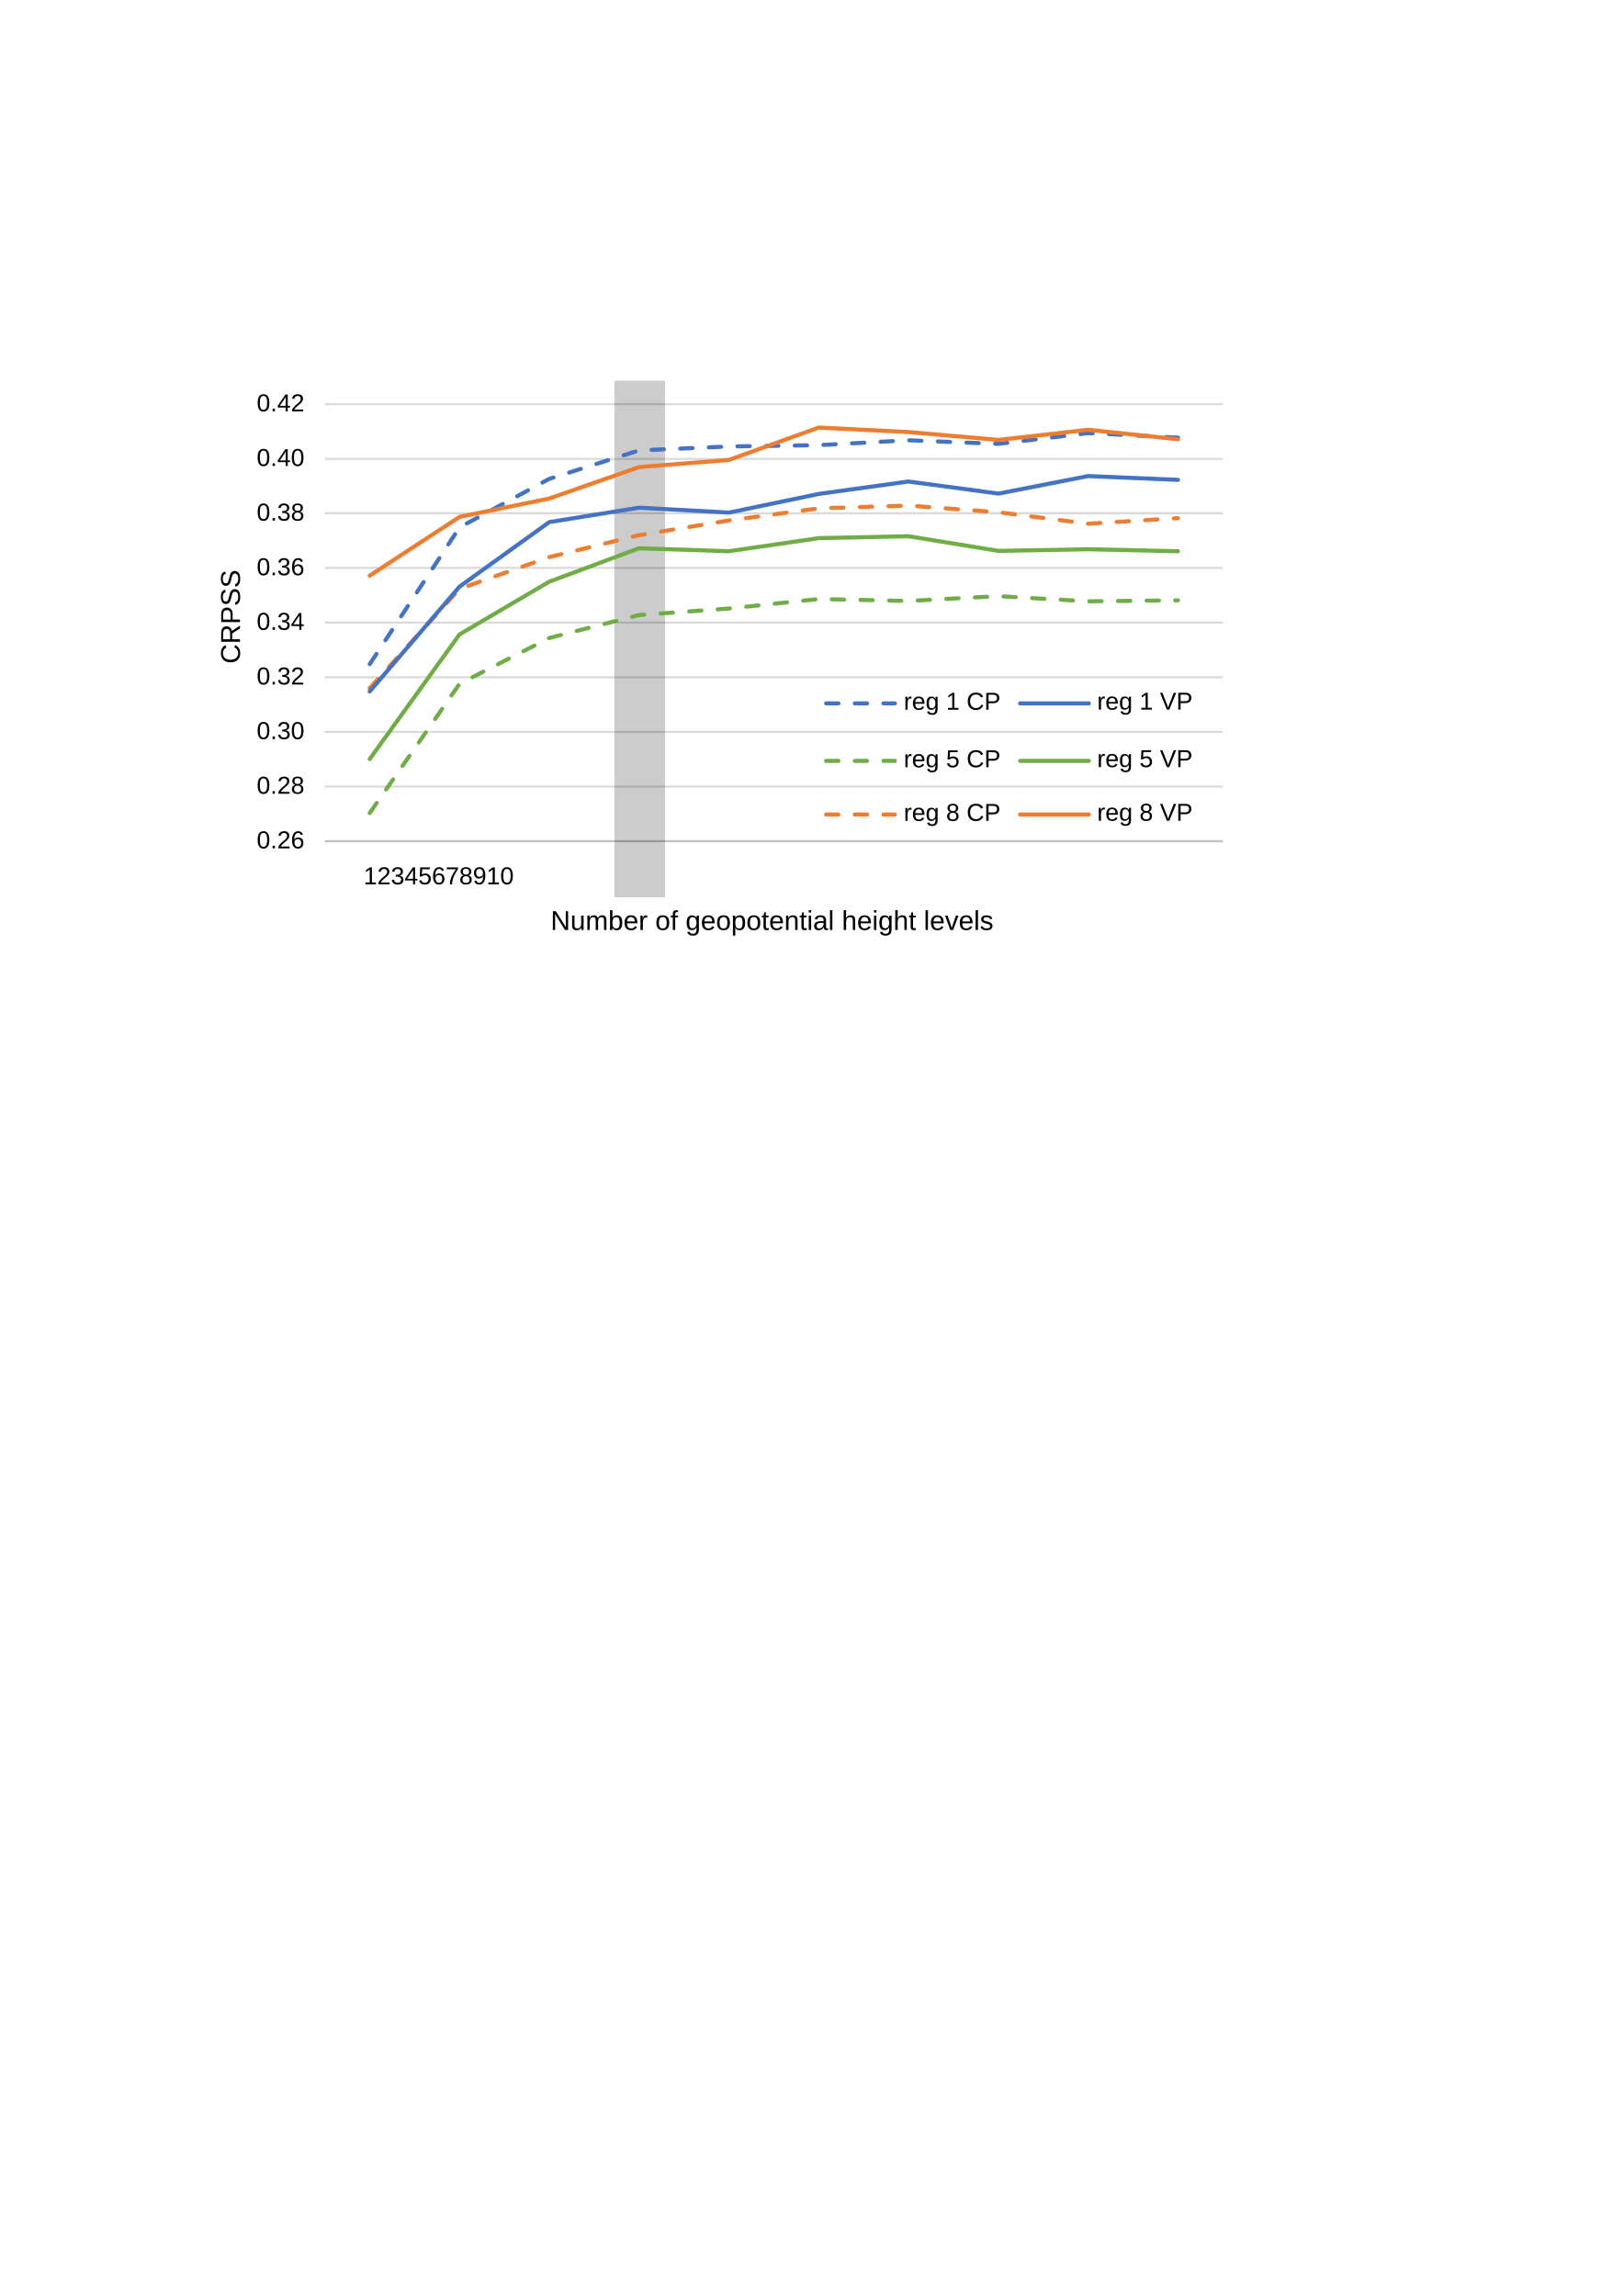
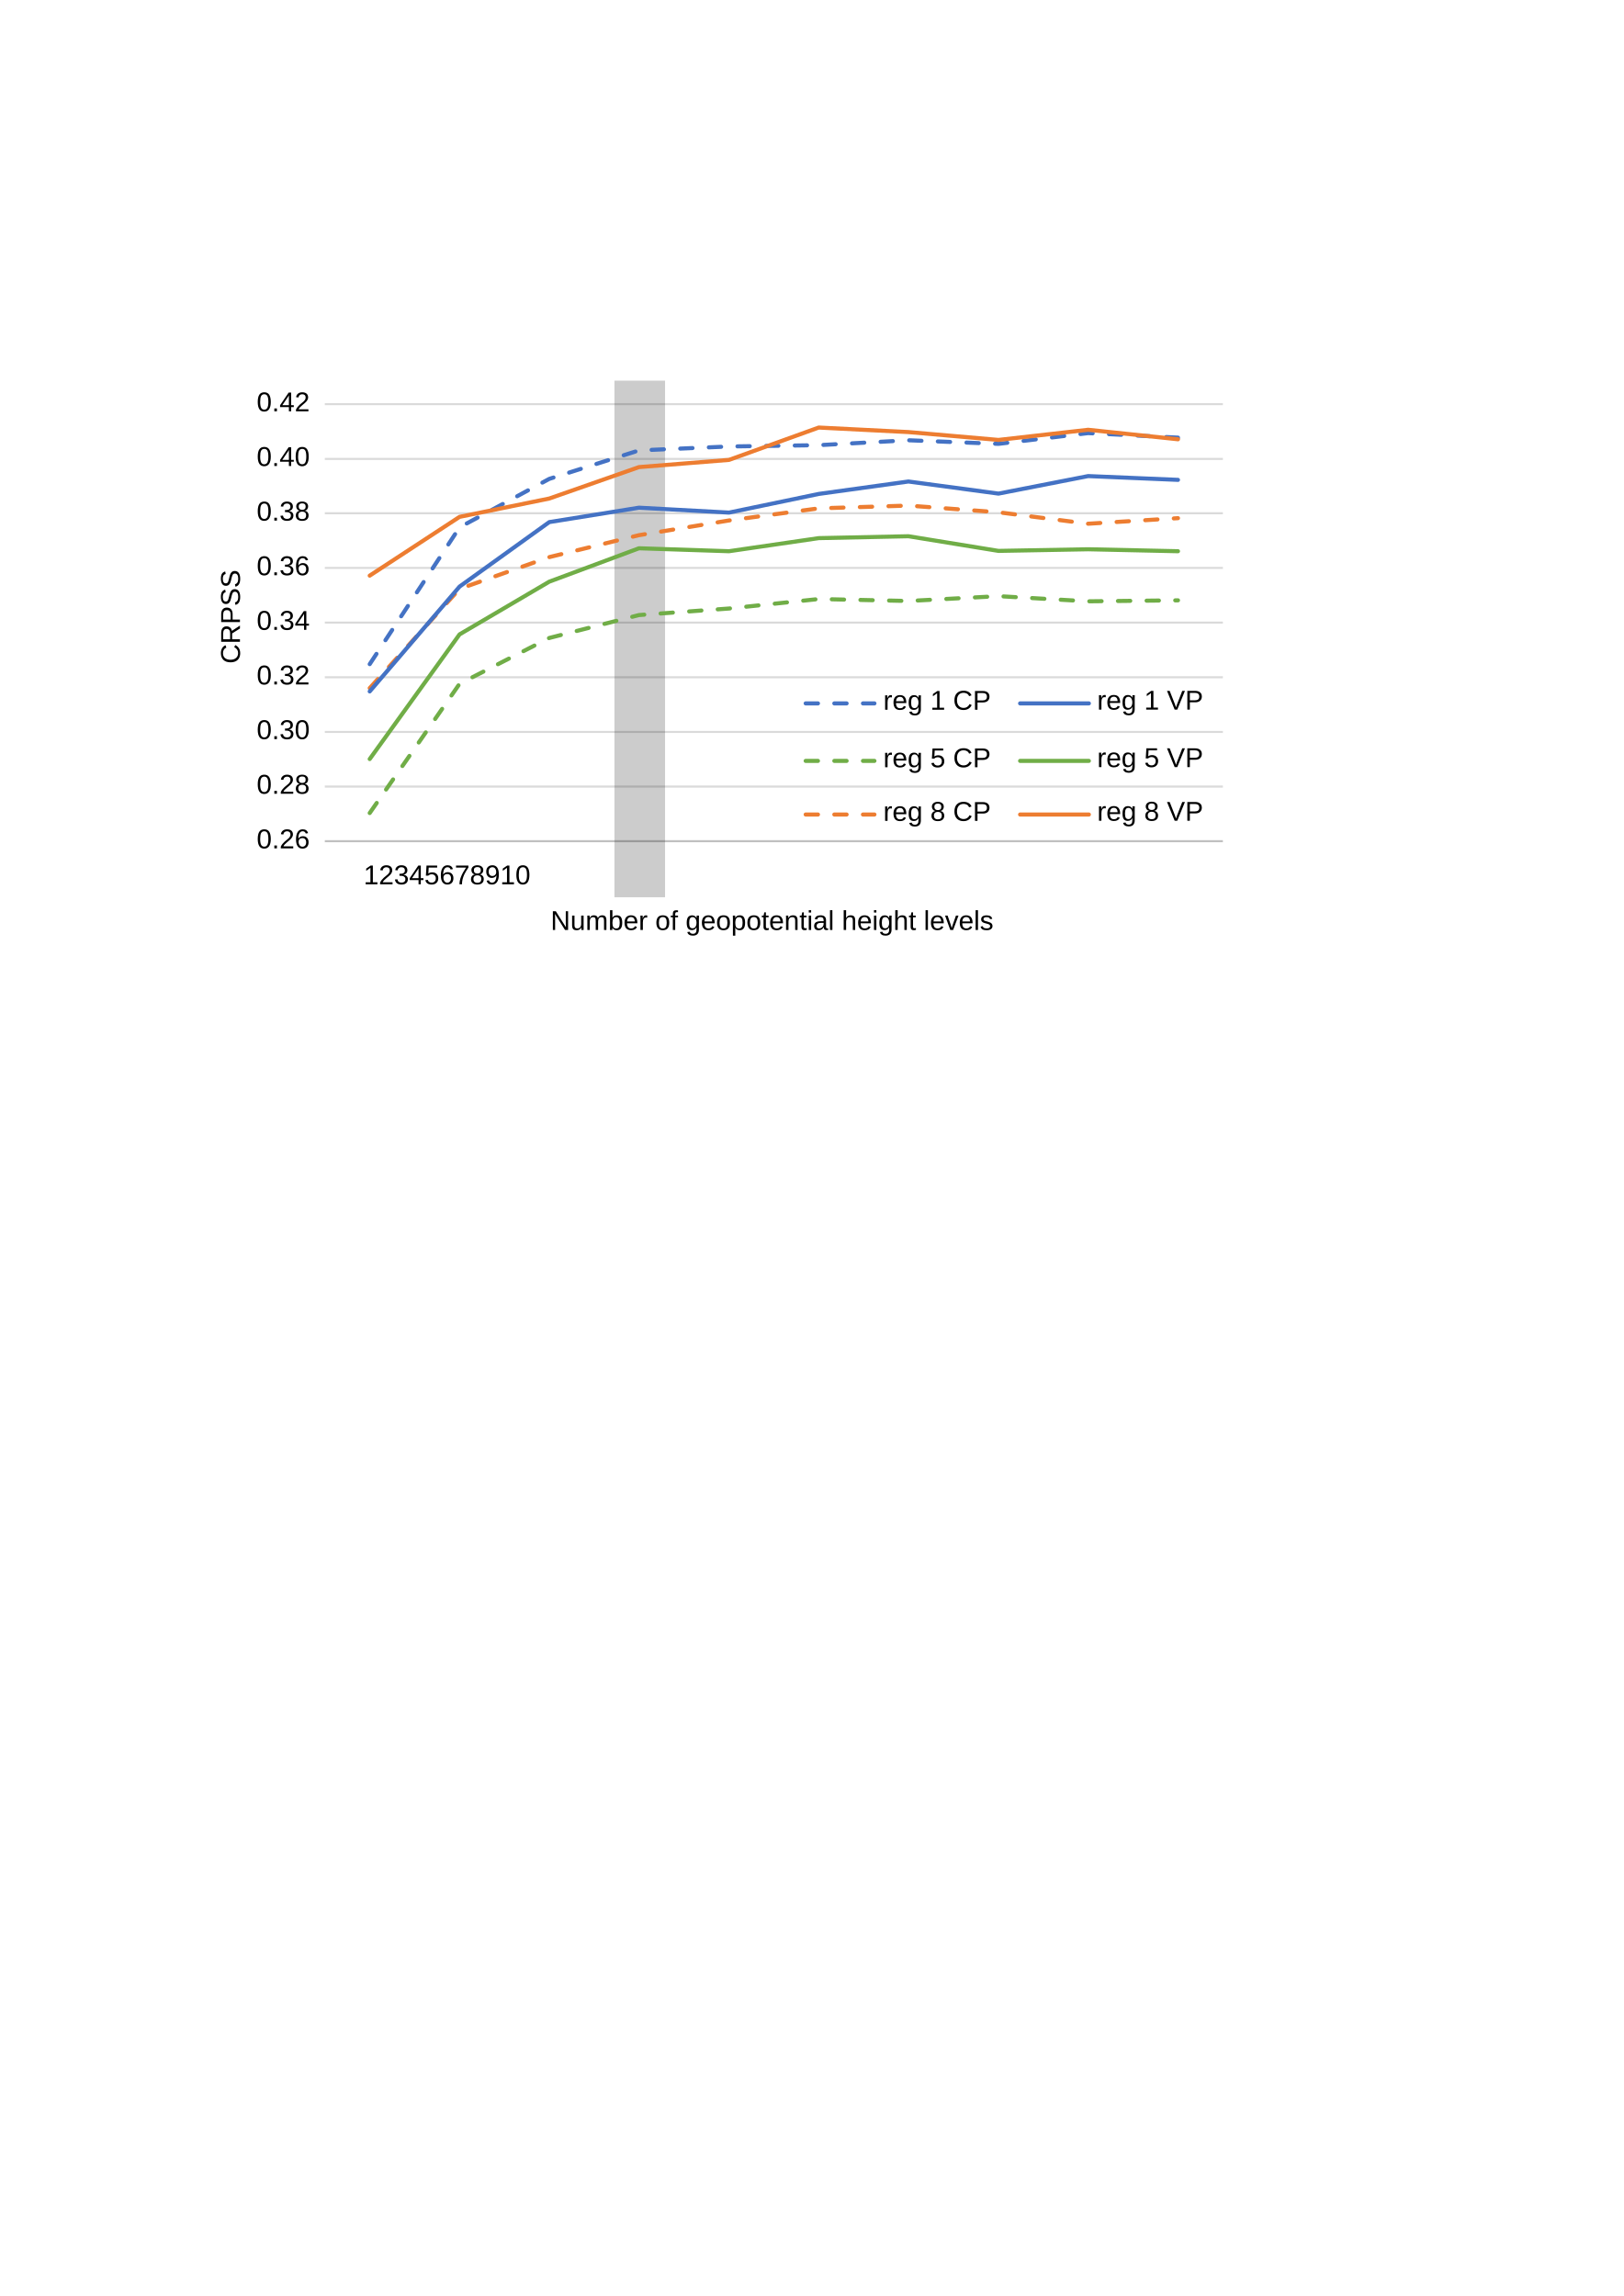
- <svg xmlns="http://www.w3.org/2000/svg" id="svg4136" version="1.1" xml:space="preserve" width="744" height="1052.101" viewBox="0 0 744 1052.101">
+ <svg xmlns="http://www.w3.org/2000/svg" id="svg4136" version="1.1" xml:space="preserve" width="793.6" height="1122.241" viewBox="0 0 744 1052.101">
  <defs id="defs4140">
    <clipPath clipPathUnits="userSpaceOnUse" id="clipPath4150">
-       <path d="m 39.48,756.12 464.4,0 0,13.56 -464.4,0 0,-13.56 z" id="path4152" />
+       <path d="m 39.48,756.12 h 464.4 v 13.56 H 39.48 Z" id="path4152" />
    </clipPath>
    <clipPath clipPathUnits="userSpaceOnUse" id="clipPath4194">
-       <path d="m 39.48,741.6 464.4,0 0,13.56 -464.4,0 0,-13.56 z" id="path4196" />
+       <path d="m 39.48,741.6 h 464.4 v 13.56 H 39.48 Z" id="path4196" />
    </clipPath>
    <clipPath clipPathUnits="userSpaceOnUse" id="clipPath4238">
-       <path d="m 39.48,727.08 464.4,0 0,13.559 -464.4,0 0,-13.559 z" id="path4240" />
+       <path d="m 39.48,727.08 h 464.4 v 13.559 H 39.48 Z" id="path4240" />
    </clipPath>
    <clipPath clipPathUnits="userSpaceOnUse" id="clipPath4282">
-       <path d="m 39.48,712.56 464.4,0 0,13.56 -464.4,0 0,-13.56 z" id="path4284" />
+       <path d="m 39.48,712.56 h 464.4 v 13.56 H 39.48 Z" id="path4284" />
    </clipPath>
    <clipPath clipPathUnits="userSpaceOnUse" id="clipPath4326">
-       <path d="m 39.48,698.04 464.4,0 0,13.56 -464.4,0 0,-13.56 z" id="path4328" />
+       <path d="m 39.48,698.04 h 464.4 V 711.6 H 39.48 Z" id="path4328" />
    </clipPath>
    <clipPath clipPathUnits="userSpaceOnUse" id="clipPath4370">
-       <path d="m 39.48,683.52 464.4,0 0,13.559 -464.4,0 0,-13.559 z" id="path4372" />
+       <path d="m 39.48,683.52 h 464.4 v 13.559 H 39.48 Z" id="path4372" />
    </clipPath>
    <clipPath clipPathUnits="userSpaceOnUse" id="clipPath4414">
-       <path d="m 39.48,669 464.4,0 0,13.56 -464.4,0 0,-13.56 z" id="path4416" />
+       <path d="m 39.48,669 h 464.4 v 13.56 H 39.48 Z" id="path4416" />
    </clipPath>
    <clipPath clipPathUnits="userSpaceOnUse" id="clipPath4458">
-       <path d="m 39.48,654.48 464.4,0 0,13.56 -464.4,0 0,-13.56 z" id="path4460" />
+       <path d="m 39.48,654.48 h 464.4 v 13.56 H 39.48 Z" id="path4460" />
    </clipPath>
    <clipPath clipPathUnits="userSpaceOnUse" id="clipPath4502">
-       <path d="m 39.48,639.96 464.4,0 0,13.559 -464.4,0 0,-13.559 z" id="path4504" />
+       <path d="m 39.48,639.96 h 464.4 v 13.559 H 39.48 Z" id="path4504" />
    </clipPath>
    <clipPath clipPathUnits="userSpaceOnUse" id="clipPath4546">
-       <path d="m 39.48,625.44 464.4,0 0,13.56 -464.4,0 0,-13.56 z" id="path4548" />
+       <path d="m 39.48,625.44 h 464.4 V 639 H 39.48 Z" id="path4548" />
    </clipPath>
    <clipPath clipPathUnits="userSpaceOnUse" id="clipPath4590">
-       <path d="m 39.48,610.92 464.4,0 0,13.56 -464.4,0 0,-13.56 z" id="path4592" />
+       <path d="m 39.48,610.92 h 464.4 v 13.56 H 39.48 Z" id="path4592" />
    </clipPath>
    <clipPath clipPathUnits="userSpaceOnUse" id="clipPath4634">
-       <path d="m 39.48,596.4 464.4,0 0,13.559 -464.4,0 0,-13.559 z" id="path4636" />
+       <path d="m 39.48,596.4 h 464.4 v 13.559 H 39.48 Z" id="path4636" />
    </clipPath>
    <clipPath clipPathUnits="userSpaceOnUse" id="clipPath4678">
-       <path d="m 39.48,581.88 464.4,0 0,13.56 -464.4,0 0,-13.56 z" id="path4680" />
+       <path d="m 39.48,581.88 h 464.4 v 13.56 H 39.48 Z" id="path4680" />
    </clipPath>
    <clipPath clipPathUnits="userSpaceOnUse" id="clipPath4722">
-       <path d="m 39.48,567.36 464.4,0 0,13.56 -464.4,0 0,-13.56 z" id="path4724" />
+       <path d="m 39.48,567.36 h 464.4 v 13.56 H 39.48 Z" id="path4724" />
    </clipPath>
    <clipPath clipPathUnits="userSpaceOnUse" id="clipPath4766">
-       <path d="m 39.48,552.84 464.4,0 0,13.559 -464.4,0 0,-13.559 z" id="path4768" />
+       <path d="m 39.48,552.84 h 464.4 v 13.559 H 39.48 Z" id="path4768" />
    </clipPath>
    <clipPath clipPathUnits="userSpaceOnUse" id="clipPath4810">
-       <path d="m 39.48,538.32 464.4,0 0,13.56 -464.4,0 0,-13.56 z" id="path4812" />
+       <path d="m 39.48,538.32 h 464.4 v 13.56 H 39.48 Z" id="path4812" />
    </clipPath>
    <clipPath clipPathUnits="userSpaceOnUse" id="clipPath4838">
-       <path d="m 39.48,523.8 464.4,0 0,13.56 -464.4,0 0,-13.56 z" id="path4840" />
+       <path d="m 39.48,523.8 h 464.4 v 13.56 H 39.48 Z" id="path4840" />
    </clipPath>
    <clipPath clipPathUnits="userSpaceOnUse" id="clipPath4882">
-       <path d="m 39.48,509.28 464.4,0 0,13.559 -464.4,0 0,-13.559 z" id="path4884" />
+       <path d="m 39.48,509.28 h 464.4 v 13.559 H 39.48 Z" id="path4884" />
    </clipPath>
    <clipPath clipPathUnits="userSpaceOnUse" id="clipPath4926">
-       <path d="m 39.48,494.76 464.4,0 0,13.56 -464.4,0 0,-13.56 z" id="path4928" />
+       <path d="m 39.48,494.76 h 464.4 v 13.56 H 39.48 Z" id="path4928" />
    </clipPath>
    <clipPath clipPathUnits="userSpaceOnUse" id="clipPath4970">
-       <path d="m 39.48,480.24 464.4,0 0,13.56 -464.4,0 0,-13.56 z" id="path4972" />
+       <path d="m 39.48,480.24 h 464.4 V 493.8 H 39.48 Z" id="path4972" />
    </clipPath>
    <clipPath clipPathUnits="userSpaceOnUse" id="clipPath5014">
-       <path d="m 39.48,465.72 464.4,0 0,13.559 -464.4,0 0,-13.559 z" id="path5016" />
+       <path d="m 39.48,465.72 h 464.4 v 13.559 H 39.48 Z" id="path5016" />
    </clipPath>
    <clipPath clipPathUnits="userSpaceOnUse" id="clipPath5058">
-       <path d="m 39.48,451.2 464.4,0 0,13.56 -464.4,0 0,-13.56 z" id="path5060" />
+       <path d="m 39.48,451.2 h 464.4 v 13.56 H 39.48 Z" id="path5060" />
    </clipPath>
    <clipPath clipPathUnits="userSpaceOnUse" id="clipPath5102">
-       <path d="m 39.48,436.68 464.4,0 0,13.56 -464.4,0 0,-13.56 z" id="path5104" />
+       <path d="m 39.48,436.68 h 464.4 v 13.56 H 39.48 Z" id="path5104" />
    </clipPath>
    <clipPath clipPathUnits="userSpaceOnUse" id="clipPath5146">
-       <path d="m 39.48,422.16 464.4,0 0,13.559 -464.4,0 0,-13.559 z" id="path5148" />
+       <path d="m 39.48,422.16 h 464.4 v 13.559 H 39.48 Z" id="path5148" />
    </clipPath>
    <clipPath clipPathUnits="userSpaceOnUse" id="clipPath5174">
-       <path d="m 39.48,407.64 464.4,0 0,13.56 -464.4,0 0,-13.56 z" id="path5176" />
+       <path d="m 39.48,407.64 h 464.4 V 421.2 H 39.48 Z" id="path5176" />
    </clipPath>
    <clipPath clipPathUnits="userSpaceOnUse" id="clipPath5202">
-       <path d="m 39.48,393.12 464.4,0 0,13.56 -464.4,0 0,-13.56 z" id="path5204" />
+       <path d="m 39.48,393.12 h 464.4 v 13.56 H 39.48 Z" id="path5204" />
    </clipPath>
    <clipPath clipPathUnits="userSpaceOnUse" id="clipPath5230">
-       <path d="m 39.48,378.6 464.4,0 0,13.559 -464.4,0 0,-13.559 z" id="path5232" />
+       <path d="m 39.48,378.6 h 464.4 v 13.559 H 39.48 Z" id="path5232" />
    </clipPath>
    <clipPath clipPathUnits="userSpaceOnUse" id="clipPath5258">
-       <path d="m 39.48,364.08 464.4,0 0,13.56 -464.4,0 0,-13.56 z" id="path5260" />
+       <path d="m 39.48,364.08 h 464.4 v 13.56 H 39.48 Z" id="path5260" />
    </clipPath>
    <clipPath clipPathUnits="userSpaceOnUse" id="clipPath5286">
-       <path d="m 39.48,349.56 464.4,0 0,13.56 -464.4,0 0,-13.56 z" id="path5288" />
+       <path d="m 39.48,349.56 h 464.4 v 13.56 H 39.48 Z" id="path5288" />
    </clipPath>
    <clipPath clipPathUnits="userSpaceOnUse" id="clipPath5330">
-       <path d="m 39.48,335.04 464.4,0 0,13.559 -464.4,0 0,-13.559 z" id="path5332" />
+       <path d="m 39.48,335.04 h 464.4 v 13.559 H 39.48 Z" id="path5332" />
    </clipPath>
    <clipPath clipPathUnits="userSpaceOnUse" id="clipPath5358">
-       <path d="m 39.48,276.96 464.4,0 0,13.56 -464.4,0 0,-13.56 z" id="path5360" />
+       <path d="m 39.48,276.96 h 464.4 v 13.56 H 39.48 Z" id="path5360" />
    </clipPath>
    <clipPath clipPathUnits="userSpaceOnUse" id="clipPath5382">
-       <path d="m 39.48,262.44 464.4,0 0,13.56 -464.4,0 0,-13.56 z" id="path5384" />
+       <path d="m 39.48,262.44 h 464.4 V 276 H 39.48 Z" id="path5384" />
    </clipPath>
    <clipPath clipPathUnits="userSpaceOnUse" id="clipPath5414">
-       <path d="m 39.48,247.92 464.4,0 0,13.559 -464.4,0 0,-13.559 z" id="path5416" />
+       <path d="m 39.48,247.92 h 464.4 v 13.559 H 39.48 Z" id="path5416" />
    </clipPath>
    <clipPath clipPathUnits="userSpaceOnUse" id="clipPath5446">
-       <path d="m 39.48,233.4 464.4,0 0,13.56 -464.4,0 0,-13.56 z" id="path5448" />
+       <path d="m 39.48,233.4 h 464.4 v 13.56 H 39.48 Z" id="path5448" />
    </clipPath>
    <clipPath clipPathUnits="userSpaceOnUse" id="clipPath5478">
-       <path d="m 39.48,218.88 464.4,0 0,13.56 -464.4,0 0,-13.56 z" id="path5480" />
+       <path d="m 39.48,218.88 h 464.4 v 13.56 H 39.48 Z" id="path5480" />
    </clipPath>
    <clipPath clipPathUnits="userSpaceOnUse" id="clipPath5510">
-       <path d="m 39.48,204.36 464.4,0 0,13.559 -464.4,0 0,-13.559 z" id="path5512" />
+       <path d="m 39.48,204.36 h 464.4 v 13.559 H 39.48 Z" id="path5512" />
    </clipPath>
    <clipPath clipPathUnits="userSpaceOnUse" id="clipPath5542">
-       <path d="m 39.48,189.84 464.4,0 0,13.56 -464.4,0 0,-13.56 z" id="path5544" />
+       <path d="m 39.48,189.84 h 464.4 V 203.4 H 39.48 Z" id="path5544" />
    </clipPath>
    <clipPath clipPathUnits="userSpaceOnUse" id="clipPath5574">
-       <path d="m 39.48,175.32 464.4,0 0,13.56 -464.4,0 0,-13.56 z" id="path5576" />
+       <path d="m 39.48,175.32 h 464.4 v 13.56 H 39.48 Z" id="path5576" />
    </clipPath>
    <clipPath clipPathUnits="userSpaceOnUse" id="clipPath5606">
-       <path d="m 39.48,160.8 464.4,0 0,13.559 -464.4,0 0,-13.559 z" id="path5608" />
+       <path d="m 39.48,160.8 h 464.4 v 13.559 H 39.48 Z" id="path5608" />
    </clipPath>
    <clipPath clipPathUnits="userSpaceOnUse" id="clipPath5638">
-       <path d="m 39.48,146.28 464.4,0 0,13.56 -464.4,0 0,-13.56 z" id="path5640" />
+       <path d="m 39.48,146.28 h 464.4 v 13.56 H 39.48 Z" id="path5640" />
    </clipPath>
    <clipPath clipPathUnits="userSpaceOnUse" id="clipPath5670">
-       <path d="m 39.48,131.76 464.4,0 0,13.56 -464.4,0 0,-13.56 z" id="path5672" />
+       <path d="m 39.48,131.76 h 464.4 v 13.56 H 39.48 Z" id="path5672" />
    </clipPath>
    <clipPath clipPathUnits="userSpaceOnUse" id="clipPath5702">
-       <path d="m 39.48,73.68 464.4,0 0,13.559 -464.4,0 0,-13.559 z" id="path5704" />
+       <path d="m 39.48,73.68 h 464.4 V 87.239 H 39.48 Z" id="path5704" />
    </clipPath>
    <clipPath clipPathUnits="userSpaceOnUse" id="clipPath5734">
-       <path d="m 90.6,784.68 206.4,0 0,14.04 -206.4,0 0,-14.04 z" id="path5736" />
+       <path d="M 90.6,784.68 H 297 v 14.04 H 90.6 Z" id="path5736" />
    </clipPath>
    <clipPath clipPathUnits="userSpaceOnUse" id="clipPath5746">
-       <path d="m 297,784.68 206.4,0 0,14.04 -206.4,0 0,-14.04 z" id="path5748" />
+       <path d="m 297,784.68 h 206.4 v 14.04 H 297 Z" id="path5748" />
    </clipPath>
  </defs>
  <g id="g4144" transform="matrix(1.25,0,0,-1.25,14.95275,1067.089)">
    <g id="g5762" transform="translate(107.0891,565.32)" style="">
-       <path d="M 0,0 329.166,0 M 0,20.04 l 329.166,0 M 0,40.08 l 329.166,0 M 0,60.12 l 329.166,0 M 0,80.16 l 329.166,0 M 0,100.2 l 329.166,0 M 0,120.12 l 329.166,0 M 0,140.194 l 329.166,0" style="fill:none;stroke:#dadada;stroke-width:0.75;stroke-linecap:butt;stroke-linejoin:round;stroke-miterlimit:10;stroke-dasharray:none;stroke-opacity:1" id="path5764" />
+       <path d="M 0,0 H 329.166 M 0,20.04 H 329.166 M 0,40.08 H 329.166 M 0,60.12 H 329.166 M 0,80.16 H 329.166 M 0,100.2 H 329.166 M 0,120.12 H 329.166 M 0,140.194 h 329.166" style="fill:none;stroke:#dadada;stroke-width:0.75;stroke-linecap:butt;stroke-linejoin:round;stroke-miterlimit:10;stroke-dasharray:none;stroke-opacity:1" id="path5764" />
    </g>
    <g id="g5766" transform="translate(107.0891,545.2973)" style="">
-       <path d="M 0,0 329.166,0" style="fill:none;stroke:#c0c0c0;stroke-width:0.75;stroke-linecap:butt;stroke-linejoin:round;stroke-miterlimit:10;stroke-dasharray:none;stroke-opacity:1" id="path5768" />
-     </g>
-     <text transform="matrix(1,0,0,-1,82.1165,542.6748)" style="font-variant:normal;font-weight:normal;font-stretch:normal;font-size:9px;font-family:Arial;-inkscape-font-specification:Arial;writing-mode:lr-tb;fill:#000000;fill-opacity:1;fill-rule:nonzero;stroke:none;font-style:normal;" id="text5794">
-       <tspan x="0 4.563 6.723 11.286" y="0" id="tspan5796">0.26</tspan>
-       <tspan x="0 4.563 6.723 11.286" y="-20.025" id="tspan5798">0.28</tspan>
-       <tspan x="0 4.563 6.723 11.286" y="-40.05" id="tspan5800">0.30</tspan>
-       <tspan x="0 4.563 6.723 11.286" y="-60.075" id="tspan5802">0.32</tspan>
-       <tspan x="0 4.563 6.723 11.286" y="-80.1" id="tspan5804">0.34</tspan>
-       <tspan x="0 4.563 6.722 11.285" y="-100.125" id="tspan5806">0.36</tspan>
-       <tspan x="0 4.563 6.722 11.285" y="-120.15" id="tspan5808">0.38</tspan>
-       <tspan x="0 4.563 6.722 11.285" y="-140.175" id="tspan5810">0.40</tspan>
-       <tspan x="0 4.563 6.722 11.285" y="-160.2" id="tspan5812">0.42</tspan>
-       <tspan x="39.177 72.09 105.003 137.916 170.829 203.742 236.655 269.568 302.481 333.144 337.707" y="13.176" id="tspan5814">12345678910</tspan>
-     </text>
-     <g id="g5824" transform="translate(290.8372,595.817)">
-       <path d="M 0,0 25.2,0" style="fill:none;stroke:#4472c4;stroke-width:1.5;stroke-linecap:round;stroke-linejoin:round;stroke-miterlimit:10;stroke-dasharray:4.5, 6;stroke-dashoffset:0;stroke-opacity:1" id="path5826" />
-     </g>
-     <g id="g5832" transform="translate(290.8372,574.7394)">
-       <path d="M 0,0 25.2,0" style="fill:none;stroke:#70ad47;stroke-width:1.5;stroke-linecap:round;stroke-linejoin:round;stroke-miterlimit:10;stroke-dasharray:4.5, 6;stroke-dashoffset:0;stroke-opacity:1" id="path5834" />
-     </g>
-     <g id="g5840" transform="translate(290.8372,555.0806)">
-       <path d="M 0,0 25.2,0" style="fill:none;stroke:#ed7d31;stroke-width:1.5;stroke-linecap:round;stroke-linejoin:round;stroke-miterlimit:10;stroke-dasharray:4.5, 6;stroke-dashoffset:0;stroke-opacity:1" id="path5842" />
-     </g>
-     <g id="g5848" transform="translate(361.934,595.817)">
-       <path d="M 0,0 25.2,0" style="fill:none;stroke:#4472c4;stroke-width:1.5;stroke-linecap:round;stroke-linejoin:round;stroke-miterlimit:10;stroke-dasharray:none;stroke-opacity:1" id="path5850" />
-     </g>
-     <g id="g5856" transform="translate(361.934,574.7394)">
-       <path d="M 0,0 25.2,0" style="fill:none;stroke:#70ad47;stroke-width:1.5;stroke-linecap:round;stroke-linejoin:round;stroke-miterlimit:10;stroke-dasharray:none;stroke-opacity:1" id="path5858" />
+       <path d="M 0,0 H 329.166" style="fill:none;stroke:#c0c0c0;stroke-width:0.75;stroke-linecap:butt;stroke-linejoin:round;stroke-miterlimit:10;stroke-dasharray:none;stroke-opacity:1" id="path5768" />
+     </g>
+     <text transform="matrix(1,0,0,-1,82.1165,542.6748)" style="font-style:normal;font-variant:normal;font-weight:normal;font-stretch:normal;line-height:0%;font-family:Arial;-inkscape-font-specification:Arial;writing-mode:lr-tb;fill:#000000;fill-opacity:1;fill-rule:nonzero;stroke:none;font-size:10px;" id="text5794">
+       <tspan x="0 4.563 6.723 11.286" y="0" id="tspan5796" style="font-size:10px;line-height:1.25;">0.26</tspan>
+       <tspan x="0 4.563 6.723 11.286" y="-20.025" id="tspan5798" style="font-size:10px;line-height:1.25;">0.28</tspan>
+       <tspan x="0 4.563 6.723 11.286" y="-40.05" id="tspan5800" style="font-size:10px;line-height:1.25;">0.30</tspan>
+       <tspan x="0 4.563 6.723 11.286" y="-60.075" id="tspan5802" style="font-size:10px;line-height:1.25;">0.32</tspan>
+       <tspan x="0 4.563 6.723 11.286" y="-80.1" id="tspan5804" style="font-size:10px;line-height:1.25;">0.34</tspan>
+       <tspan x="0 4.563 6.722 11.285" y="-100.125" id="tspan5806" style="font-size:10px;line-height:1.25;">0.36</tspan>
+       <tspan x="0 4.563 6.722 11.285" y="-120.15" id="tspan5808" style="font-size:10px;line-height:1.25;">0.38</tspan>
+       <tspan x="0 4.563 6.722 11.285" y="-140.175" id="tspan5810" style="font-size:10px;line-height:1.25;">0.40</tspan>
+       <tspan x="0 4.563 6.722 11.285" y="-160.2" id="tspan5812" style="font-size:10px;line-height:1.25;">0.42</tspan>
+       <tspan x="39.177 72.09 105.003 137.916 170.829 203.742 236.655 269.568 302.481 333.144 337.707" y="13.176" id="tspan5814" style="font-size:10px;line-height:1.25;">12345678910</tspan>
+     </text>
+     <g id="g5824" transform="translate(283.3372,595.817)">
+       <path d="M 0,0 H 25.2" style="fill:none;stroke:#4472c4;stroke-width:1.5;stroke-linecap:round;stroke-linejoin:round;stroke-miterlimit:10;stroke-dasharray:4.5, 6;stroke-dashoffset:0;stroke-opacity:1" id="path5826" />
+     </g>
+     <g id="g5832" transform="translate(283.3372,574.7394)">
+       <path d="M 0,0 H 25.2" style="fill:none;stroke:#70ad47;stroke-width:1.5;stroke-linecap:round;stroke-linejoin:round;stroke-miterlimit:10;stroke-dasharray:4.5, 6;stroke-dashoffset:0;stroke-opacity:1" id="path5834" />
+     </g>
+     <g id="g5840" transform="translate(283.3372,555.0806)">
+       <path d="M 0,0 H 25.2" style="fill:none;stroke:#ed7d31;stroke-width:1.5;stroke-linecap:round;stroke-linejoin:round;stroke-miterlimit:10;stroke-dasharray:4.5, 6;stroke-dashoffset:0;stroke-opacity:1" id="path5842" />
+     </g>
+     <g id="g5848" transform="translate(361.934,595.817)" style="">
+       <path d="M 0,0 H 25.2" style="fill:none;stroke:#4472c4;stroke-width:1.5;stroke-linecap:round;stroke-linejoin:round;stroke-miterlimit:10;stroke-dasharray:none;stroke-opacity:1" id="path5850" />
+     </g>
+     <g id="g5856" transform="translate(361.934,574.7394)" style="">
+       <path d="M 0,0 H 25.2" style="fill:none;stroke:#70ad47;stroke-width:1.5;stroke-linecap:round;stroke-linejoin:round;stroke-miterlimit:10;stroke-dasharray:none;stroke-opacity:1" id="path5858" />
    </g>
    <g id="g5864" transform="translate(363.6246,576.1614)" style="" />
-     <path d="m 361.934,555.081 25.2,0" style="fill:none;stroke:#ed7d31;stroke-width:1.5;stroke-linecap:round;stroke-linejoin:round;stroke-miterlimit:10;stroke-dasharray:none;stroke-opacity:1" id="path5866" />
+     <path d="m 361.934,555.081 h 25.2" style="fill:none;stroke:#ed7d31;stroke-width:1.5;stroke-linecap:round;stroke-linejoin:round;stroke-miterlimit:10;stroke-dasharray:none;stroke-opacity:1" id="path5866" />
    <rect style="color:#000000;clip-rule:nonzero;display:inline;overflow:visible;visibility:visible;opacity:1;isolation:auto;mix-blend-mode:normal;color-interpolation:sRGB;color-interpolation-filters:linearRGB;solid-color:#000000;solid-opacity:1;fill:#000000;fill-opacity:0.2;fill-rule:nonzero;stroke:none;stroke-width:0.8;stroke-linecap:round;stroke-linejoin:round;stroke-miterlimit:4;stroke-dasharray:none;stroke-dashoffset:0;stroke-opacity:1;marker:none;color-rendering:auto;image-rendering:auto;shape-rendering:auto;text-rendering:auto;enable-background:accumulate" id="rect5874" width="18.547" height="189.369" x="213.251" y="-714.127" transform="scale(1,-1)" />
    <g id="g5770" transform="translate(123.5473,610.2059)" style="">
      <path d="m 0,0 32.933,50.154 32.88,17.76 32.88,10.44 33,1.44 32.88,0.48 32.88,1.8 33,-1.32 32.88,3.941 32.916,-1.661" style="fill:none;stroke:#4472c4;stroke-width:1.5;stroke-linecap:round;stroke-linejoin:round;stroke-miterlimit:10;stroke-dasharray:4.5, 6;stroke-dashoffset:0;stroke-opacity:1" id="path5772" />
    </g>
    <g id="g5774" transform="translate(123.5473,555.6227)" style="">
      <path d="m 0,0 32.933,47.377 32.88,16.8 32.88,8.4 33,2.4 32.88,3.48 32.88,-0.72 33,1.772 32.88,-1.892 32.916,0.36" style="fill:none;stroke:#70ad47;stroke-width:1.5;stroke-linecap:round;stroke-linejoin:round;stroke-miterlimit:10;stroke-dasharray:4.5, 6;stroke-dashoffset:0;stroke-opacity:1" id="path5776" />
    </g>
    <g id="g5778" transform="translate(123.5473,601.421)" style="">
      <path d="m 0,0 32.933,36.379 32.88,11.64 32.88,8.04 33,5.4 32.88,4.44 32.88,1.012 33,-2.452 32.88,-4.2 32.916,2.04" style="fill:none;stroke:#ed7d31;stroke-width:1.5;stroke-linecap:round;stroke-linejoin:round;stroke-miterlimit:10;stroke-dasharray:4.5, 6;stroke-dashoffset:0;stroke-opacity:1" id="path5780" />
    </g>
    <g id="g5782" transform="translate(123.5473,600.21)" style="">
      <path d="m 0,0 32.933,38.43 32.88,23.64 32.88,5.28 33,-1.8 32.88,6.84 32.88,4.56 33,-4.44 32.88,6.429 32.916,-1.389" style="fill:none;stroke:#4472c4;stroke-width:1.5;stroke-linecap:round;stroke-linejoin:round;stroke-miterlimit:10;stroke-dasharray:none;stroke-opacity:1" id="path5784" />
    </g>
    <g id="g5786" transform="translate(123.5473,575.4174)" style="">
      <path d="m 0,0 32.933,45.703 32.88,19.32 32.88,12.24 33,-1.08 32.88,4.8 32.88,0.694 33,-5.374 32.88,0.6 32.916,-0.72" style="fill:none;stroke:#70ad47;stroke-width:1.5;stroke-linecap:round;stroke-linejoin:round;stroke-miterlimit:10;stroke-dasharray:none;stroke-opacity:1" id="path5788" />
    </g>
    <g id="g5790" transform="translate(123.5473,642.6545)" style="">
      <path d="m 0,0 32.933,21.546 32.88,6.72 32.88,11.52 33,2.64 32.88,11.858 32.88,-1.658 33,-2.88 32.88,3.72 32.916,-3.48" style="fill:none;stroke:#ed7d31;stroke-width:1.5;stroke-linecap:round;stroke-linejoin:round;stroke-miterlimit:10;stroke-dasharray:none;stroke-opacity:1" id="path5792" />
    </g>
-     <text xml:space="preserve" style="font-style:normal;font-variant:normal;font-weight:normal;font-stretch:normal;font-size:10px;line-height:125%;font-family:'Palatino Linotype';-inkscape-font-specification:'Palatino Linotype';letter-spacing:0px;word-spacing:0px;fill:#000000;fill-opacity:1;stroke:none;stroke-width:1px;stroke-linecap:butt;stroke-linejoin:miter;stroke-opacity:1" x="189.847" y="-512.76" id="text4283" transform="scale(1,-1)">
-       <tspan id="tspan4285" x="189.847" y="-512.76" style="font-style:normal;font-variant:normal;font-weight:normal;font-stretch:normal;font-family:Arial;-inkscape-font-specification:Arial">Number of geopotential height levels</tspan>
-     </text>
-     <text xml:space="preserve" style="font-style:normal;font-variant:normal;font-weight:normal;font-stretch:normal;font-size:10px;line-height:125%;font-family:'Palatino Linotype';-inkscape-font-specification:'Palatino Linotype';letter-spacing:0px;word-spacing:0px;fill:#000000;fill-opacity:1;stroke:none;stroke-width:1px;stroke-linecap:butt;stroke-linejoin:miter;stroke-opacity:1" x="319.275" y="-593.488" id="text4287" transform="scale(1,-1)">
-       <tspan id="tspan4289" x="319.275" y="-593.488" style="font-style:normal;font-variant:normal;font-weight:normal;font-stretch:normal;font-size:9px;font-family:Arial;-inkscape-font-specification:Arial">reg 1 CP</tspan>
-     </text>
-     <text xml:space="preserve" style="font-style:normal;font-variant:normal;font-weight:normal;font-stretch:normal;font-size:10px;line-height:125%;font-family:'Palatino Linotype';-inkscape-font-specification:'Palatino Linotype';letter-spacing:0px;word-spacing:0px;fill:#000000;fill-opacity:1;stroke:none;stroke-width:1px;stroke-linecap:butt;stroke-linejoin:miter;stroke-opacity:1" x="319.275" y="-572.41" id="text4287-9" transform="scale(1,-1)">
-       <tspan id="tspan4289-0" x="319.275" y="-572.41" style="font-style:normal;font-variant:normal;font-weight:normal;font-stretch:normal;font-size:9px;font-family:Arial;-inkscape-font-specification:Arial">reg 5 CP</tspan>
-     </text>
-     <text xml:space="preserve" style="font-style:normal;font-variant:normal;font-weight:normal;font-stretch:normal;font-size:10px;line-height:125%;font-family:'Palatino Linotype';-inkscape-font-specification:'Palatino Linotype';letter-spacing:0px;word-spacing:0px;fill:#000000;fill-opacity:1;stroke:none;stroke-width:1px;stroke-linecap:butt;stroke-linejoin:miter;stroke-opacity:1" x="319.275" y="-552.751" id="text4287-0" transform="scale(1,-1)">
-       <tspan id="tspan4289-1" x="319.275" y="-552.751" style="font-style:normal;font-variant:normal;font-weight:normal;font-stretch:normal;font-size:9px;font-family:Arial;-inkscape-font-specification:Arial">reg 8 CP</tspan>
-     </text>
-     <text xml:space="preserve" style="font-style:normal;font-variant:normal;font-weight:normal;font-stretch:normal;font-size:10px;line-height:125%;font-family:'Palatino Linotype';-inkscape-font-specification:'Palatino Linotype';letter-spacing:0px;word-spacing:0px;fill:#000000;fill-opacity:1;stroke:none;stroke-width:1px;stroke-linecap:butt;stroke-linejoin:miter;stroke-opacity:1" x="390.157" y="-593.53" id="text4287-5" transform="scale(1,-1)">
-       <tspan id="tspan4289-5" x="390.157" y="-593.53" style="font-style:normal;font-variant:normal;font-weight:normal;font-stretch:normal;font-size:9px;font-family:Arial;-inkscape-font-specification:Arial">reg 1 VP</tspan>
-     </text>
-     <text xml:space="preserve" style="font-style:normal;font-variant:normal;font-weight:normal;font-stretch:normal;font-size:10px;line-height:125%;font-family:'Palatino Linotype';-inkscape-font-specification:'Palatino Linotype';letter-spacing:0px;word-spacing:0px;fill:#000000;fill-opacity:1;stroke:none;stroke-width:1px;stroke-linecap:butt;stroke-linejoin:miter;stroke-opacity:1" x="390.157" y="-572.465" id="text4287-9-9" transform="scale(1,-1)">
-       <tspan id="tspan4289-0-4" x="390.157" y="-572.465" style="font-style:normal;font-variant:normal;font-weight:normal;font-stretch:normal;font-size:9px;font-family:Arial;-inkscape-font-specification:Arial">reg 5 VP</tspan>
-     </text>
-     <text xml:space="preserve" style="font-style:normal;font-variant:normal;font-weight:normal;font-stretch:normal;font-size:10px;line-height:125%;font-family:'Palatino Linotype';-inkscape-font-specification:'Palatino Linotype';letter-spacing:0px;word-spacing:0px;fill:#000000;fill-opacity:1;stroke:none;stroke-width:1px;stroke-linecap:butt;stroke-linejoin:miter;stroke-opacity:1" x="390.157" y="-552.793" id="text4287-0-9" transform="scale(1,-1)">
-       <tspan id="tspan4289-1-5" x="390.157" y="-552.793" style="font-style:normal;font-variant:normal;font-weight:normal;font-stretch:normal;font-size:9px;font-family:Arial;-inkscape-font-specification:Arial">reg 8 VP</tspan>
-     </text>
-     <text xml:space="preserve" style="font-style:normal;font-variant:normal;font-weight:normal;font-stretch:normal;font-size:10px;line-height:125%;font-family:'Palatino Linotype';-inkscape-font-specification:'Palatino Linotype';letter-spacing:0px;word-spacing:0px;fill:#000000;fill-opacity:1;stroke:none;stroke-width:1px;stroke-linecap:butt;stroke-linejoin:miter;stroke-opacity:1" x="610.36" y="75.981" id="text4370" transform="matrix(0,1,1,0,0,0)">
-       <tspan id="tspan4372" x="610.36" y="75.981" style="font-style:normal;font-variant:normal;font-weight:normal;font-stretch:normal;font-family:Arial;-inkscape-font-specification:Arial">CRPSS</tspan>
+     <text xml:space="preserve" style="font-style:normal;font-variant:normal;font-weight:normal;font-stretch:normal;line-height:0%;font-family:'Palatino Linotype';-inkscape-font-specification:'Palatino Linotype';letter-spacing:0px;word-spacing:0px;fill:#000000;fill-opacity:1;stroke:none;stroke-width:1px;stroke-linecap:butt;stroke-linejoin:miter;stroke-opacity:1;font-size:10px;" x="189.847" y="-512.76" id="text4283" transform="scale(1,-1)">
+       <tspan id="tspan4285" x="189.847" y="-512.76" style="font-style:normal;font-variant:normal;font-weight:normal;font-stretch:normal;font-size:10px;line-height:1.25;font-family:Arial;-inkscape-font-specification:Arial;">Number of geopotential height levels</tspan>
+     </text>
+     <text xml:space="preserve" style="font-style:normal;font-variant:normal;font-weight:normal;font-stretch:normal;font-size:10px;line-height:0%;font-family:'Palatino Linotype';-inkscape-font-specification:'Palatino Linotype';letter-spacing:0px;word-spacing:0px;fill:#000000;fill-opacity:1;stroke:none;stroke-width:1px;stroke-linecap:butt;stroke-linejoin:miter;stroke-opacity:1" x="311.775" y="-593.488" id="text4287" transform="scale(1,-1)">
+       <tspan id="tspan4289" x="311.775" y="-593.488" style="font-style:normal;font-variant:normal;font-weight:normal;font-stretch:normal;font-size:10px;line-height:1.25;font-family:Arial;-inkscape-font-specification:Arial">reg 1 CP</tspan>
+     </text>
+     <text xml:space="preserve" style="font-style:normal;font-variant:normal;font-weight:normal;font-stretch:normal;font-size:10px;line-height:0%;font-family:'Palatino Linotype';-inkscape-font-specification:'Palatino Linotype';letter-spacing:0px;word-spacing:0px;fill:#000000;fill-opacity:1;stroke:none;stroke-width:1px;stroke-linecap:butt;stroke-linejoin:miter;stroke-opacity:1" x="311.775" y="-572.41" id="text4287-9" transform="scale(1,-1)">
+       <tspan id="tspan4289-0" x="311.775" y="-572.41" style="font-style:normal;font-variant:normal;font-weight:normal;font-stretch:normal;font-size:10px;line-height:1.25;font-family:Arial;-inkscape-font-specification:Arial">reg 5 CP</tspan>
+     </text>
+     <text xml:space="preserve" style="font-style:normal;font-variant:normal;font-weight:normal;font-stretch:normal;font-size:10px;line-height:0%;font-family:'Palatino Linotype';-inkscape-font-specification:'Palatino Linotype';letter-spacing:0px;word-spacing:0px;fill:#000000;fill-opacity:1;stroke:none;stroke-width:1px;stroke-linecap:butt;stroke-linejoin:miter;stroke-opacity:1" x="311.775" y="-552.751" id="text4287-0" transform="scale(1,-1)">
+       <tspan id="tspan4289-1" x="311.775" y="-552.751" style="font-style:normal;font-variant:normal;font-weight:normal;font-stretch:normal;font-size:10px;line-height:1.25;font-family:Arial;-inkscape-font-specification:Arial">reg 8 CP</tspan>
+     </text>
+     <text xml:space="preserve" style="font-style:normal;font-variant:normal;font-weight:normal;font-stretch:normal;line-height:0%;font-family:'Palatino Linotype';-inkscape-font-specification:'Palatino Linotype';letter-spacing:0px;word-spacing:0px;fill:#000000;fill-opacity:1;stroke:none;stroke-width:1px;stroke-linecap:butt;stroke-linejoin:miter;stroke-opacity:1;font-size:10px;" x="390.157" y="-593.53" id="text4287-5" transform="scale(1,-1)">
+       <tspan id="tspan4289-5" x="390.157" y="-593.53" style="font-style:normal;font-variant:normal;font-weight:normal;font-stretch:normal;font-size:10px;line-height:1.25;font-family:Arial;-inkscape-font-specification:Arial;">reg 1 VP</tspan>
+     </text>
+     <text xml:space="preserve" style="font-style:normal;font-variant:normal;font-weight:normal;font-stretch:normal;line-height:0%;font-family:'Palatino Linotype';-inkscape-font-specification:'Palatino Linotype';letter-spacing:0px;word-spacing:0px;fill:#000000;fill-opacity:1;stroke:none;stroke-width:1px;stroke-linecap:butt;stroke-linejoin:miter;stroke-opacity:1;font-size:10px;" x="390.157" y="-572.465" id="text4287-9-9" transform="scale(1,-1)">
+       <tspan id="tspan4289-0-4" x="390.157" y="-572.465" style="font-style:normal;font-variant:normal;font-weight:normal;font-stretch:normal;font-size:10px;line-height:1.25;font-family:Arial;-inkscape-font-specification:Arial;">reg 5 VP</tspan>
+     </text>
+     <text xml:space="preserve" style="font-style:normal;font-variant:normal;font-weight:normal;font-stretch:normal;line-height:0%;font-family:'Palatino Linotype';-inkscape-font-specification:'Palatino Linotype';letter-spacing:0px;word-spacing:0px;fill:#000000;fill-opacity:1;stroke:none;stroke-width:1px;stroke-linecap:butt;stroke-linejoin:miter;stroke-opacity:1;font-size:10px;" x="390.157" y="-552.793" id="text4287-0-9" transform="scale(1,-1)">
+       <tspan id="tspan4289-1-5" x="390.157" y="-552.793" style="font-style:normal;font-variant:normal;font-weight:normal;font-stretch:normal;font-size:10px;line-height:1.25;font-family:Arial;-inkscape-font-specification:Arial;">reg 8 VP</tspan>
+     </text>
+     <text xml:space="preserve" style="font-style:normal;font-variant:normal;font-weight:normal;font-stretch:normal;line-height:0%;font-family:'Palatino Linotype';-inkscape-font-specification:'Palatino Linotype';letter-spacing:0px;word-spacing:0px;fill:#000000;fill-opacity:1;stroke:none;stroke-width:1px;stroke-linecap:butt;stroke-linejoin:miter;stroke-opacity:1;font-size:10px;" x="610.36" y="75.981" id="text4370" transform="matrix(0,1,1,0,0,0)">
+       <tspan id="tspan4372" x="610.36" y="75.981" style="font-style:normal;font-variant:normal;font-weight:normal;font-stretch:normal;font-size:10px;line-height:1.25;font-family:Arial;-inkscape-font-specification:Arial;">CRPSS</tspan>
    </text>
  </g>
</svg>
